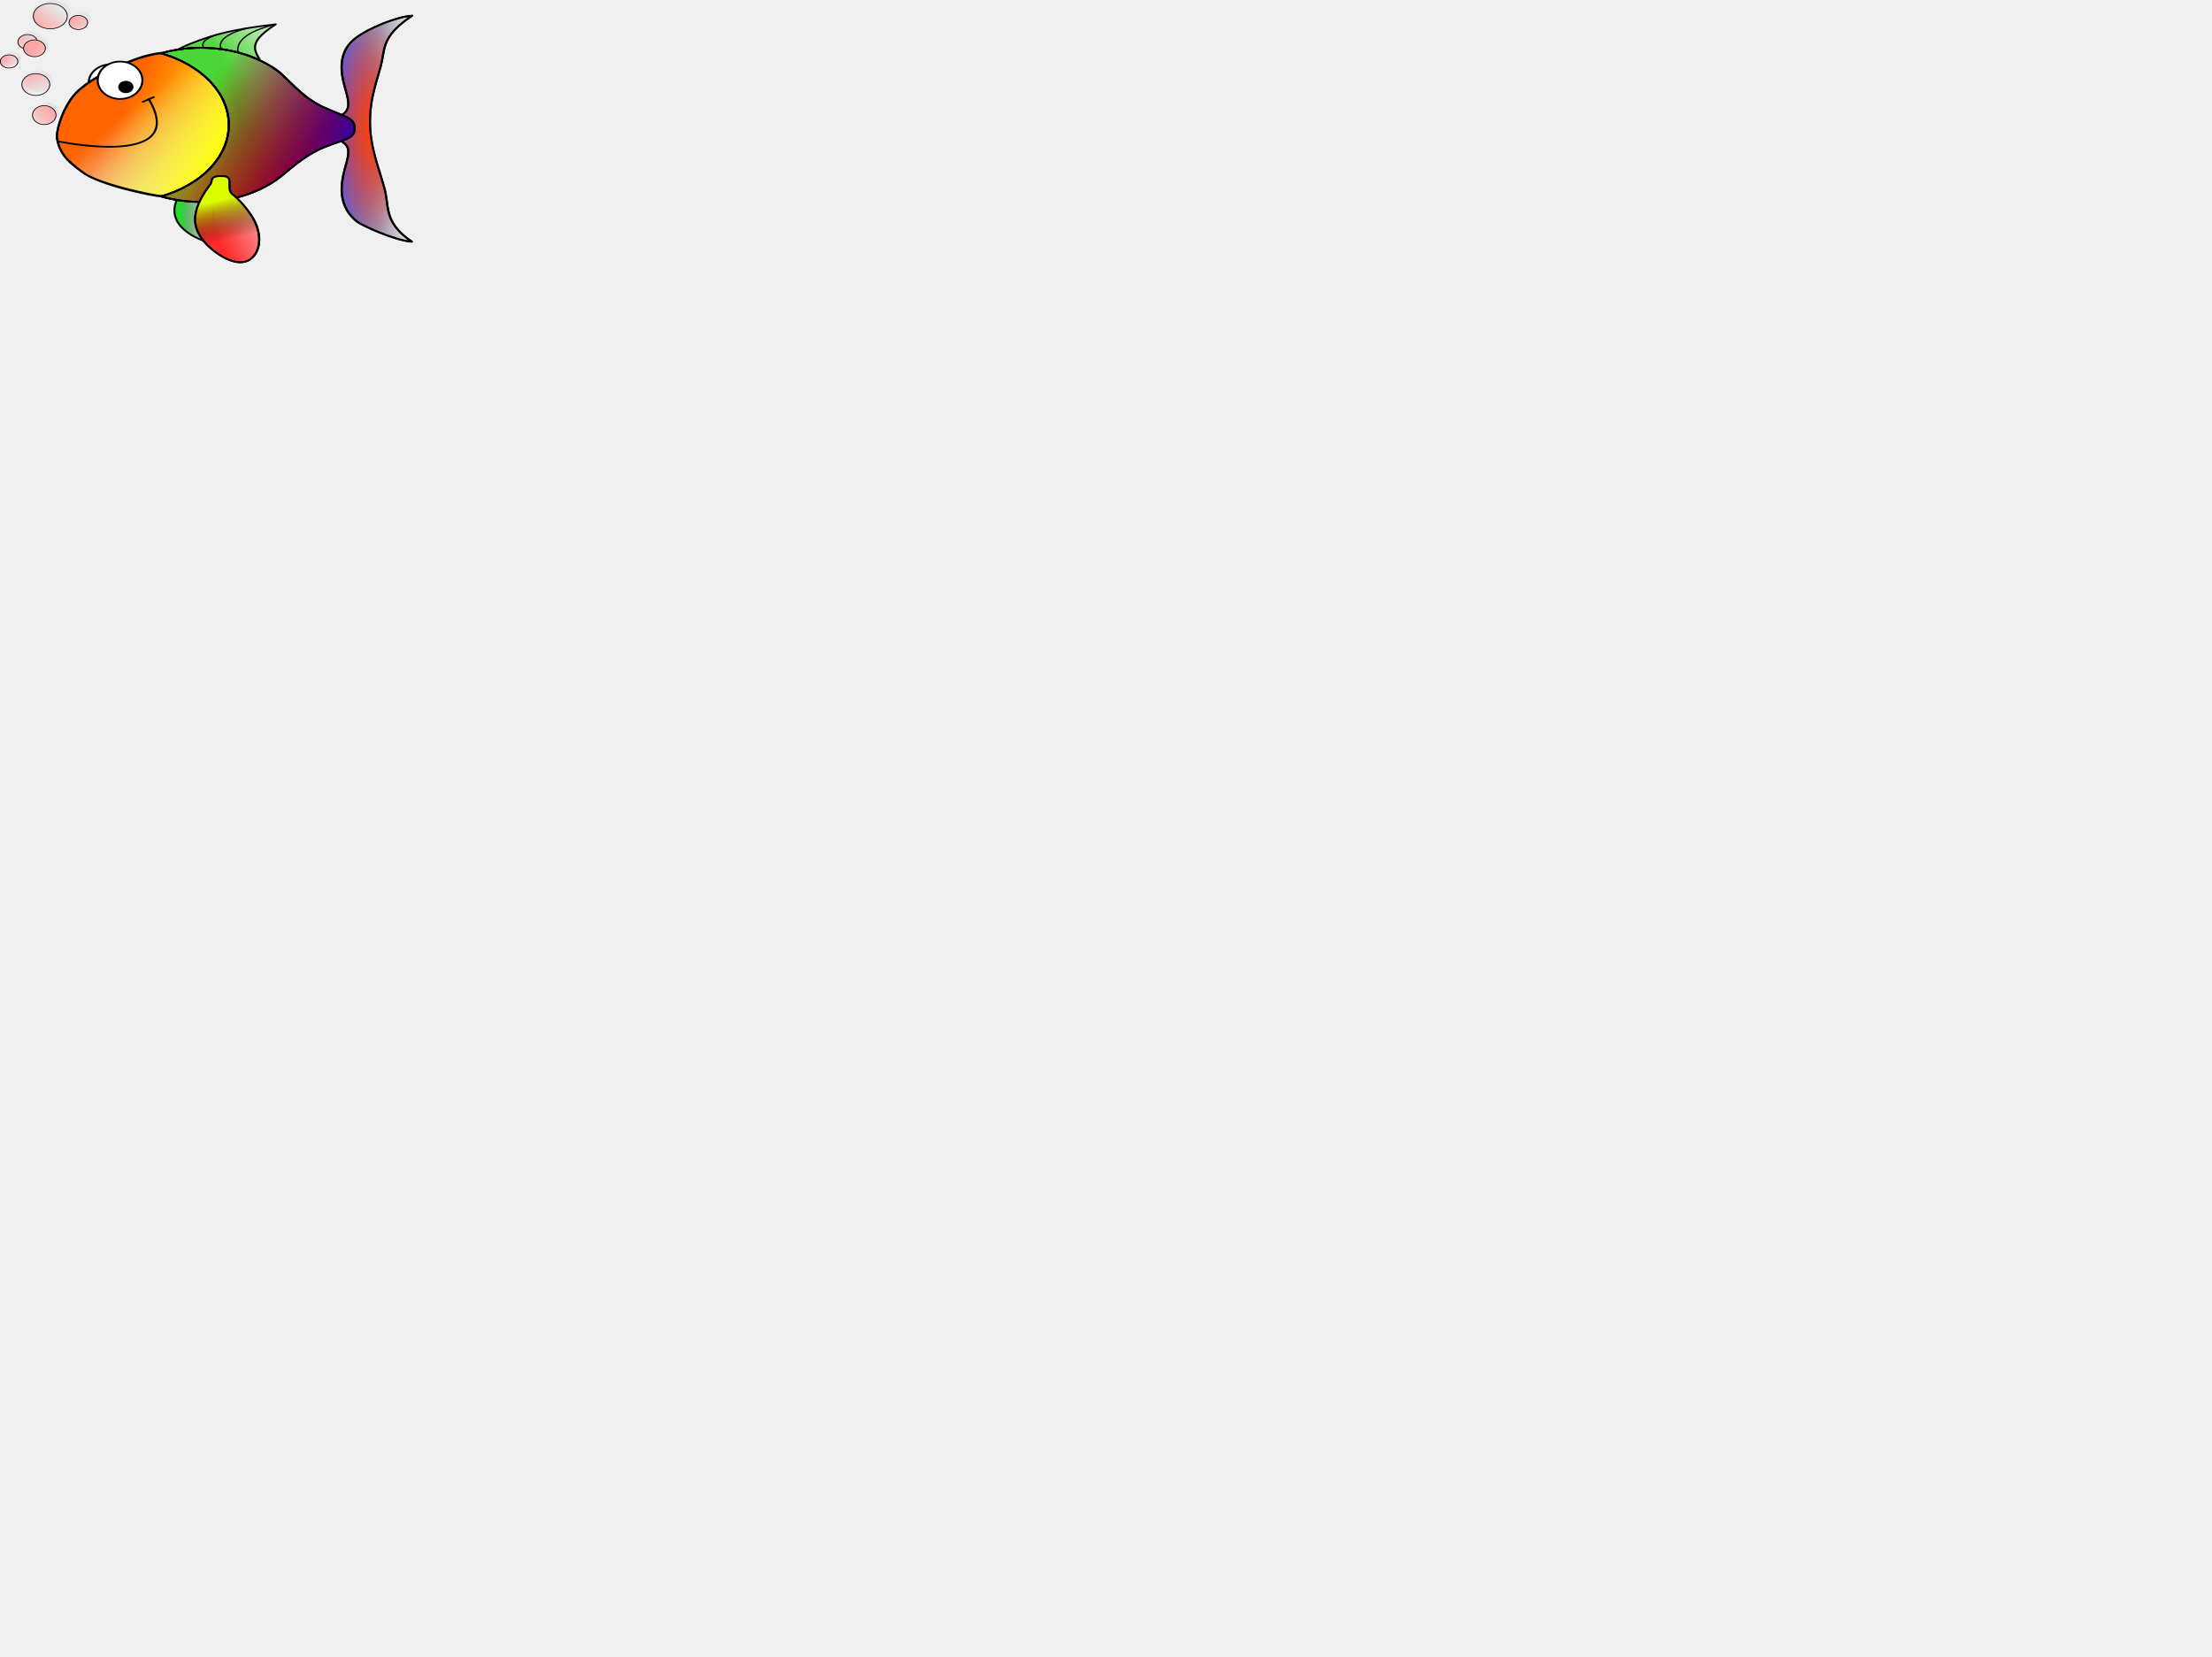
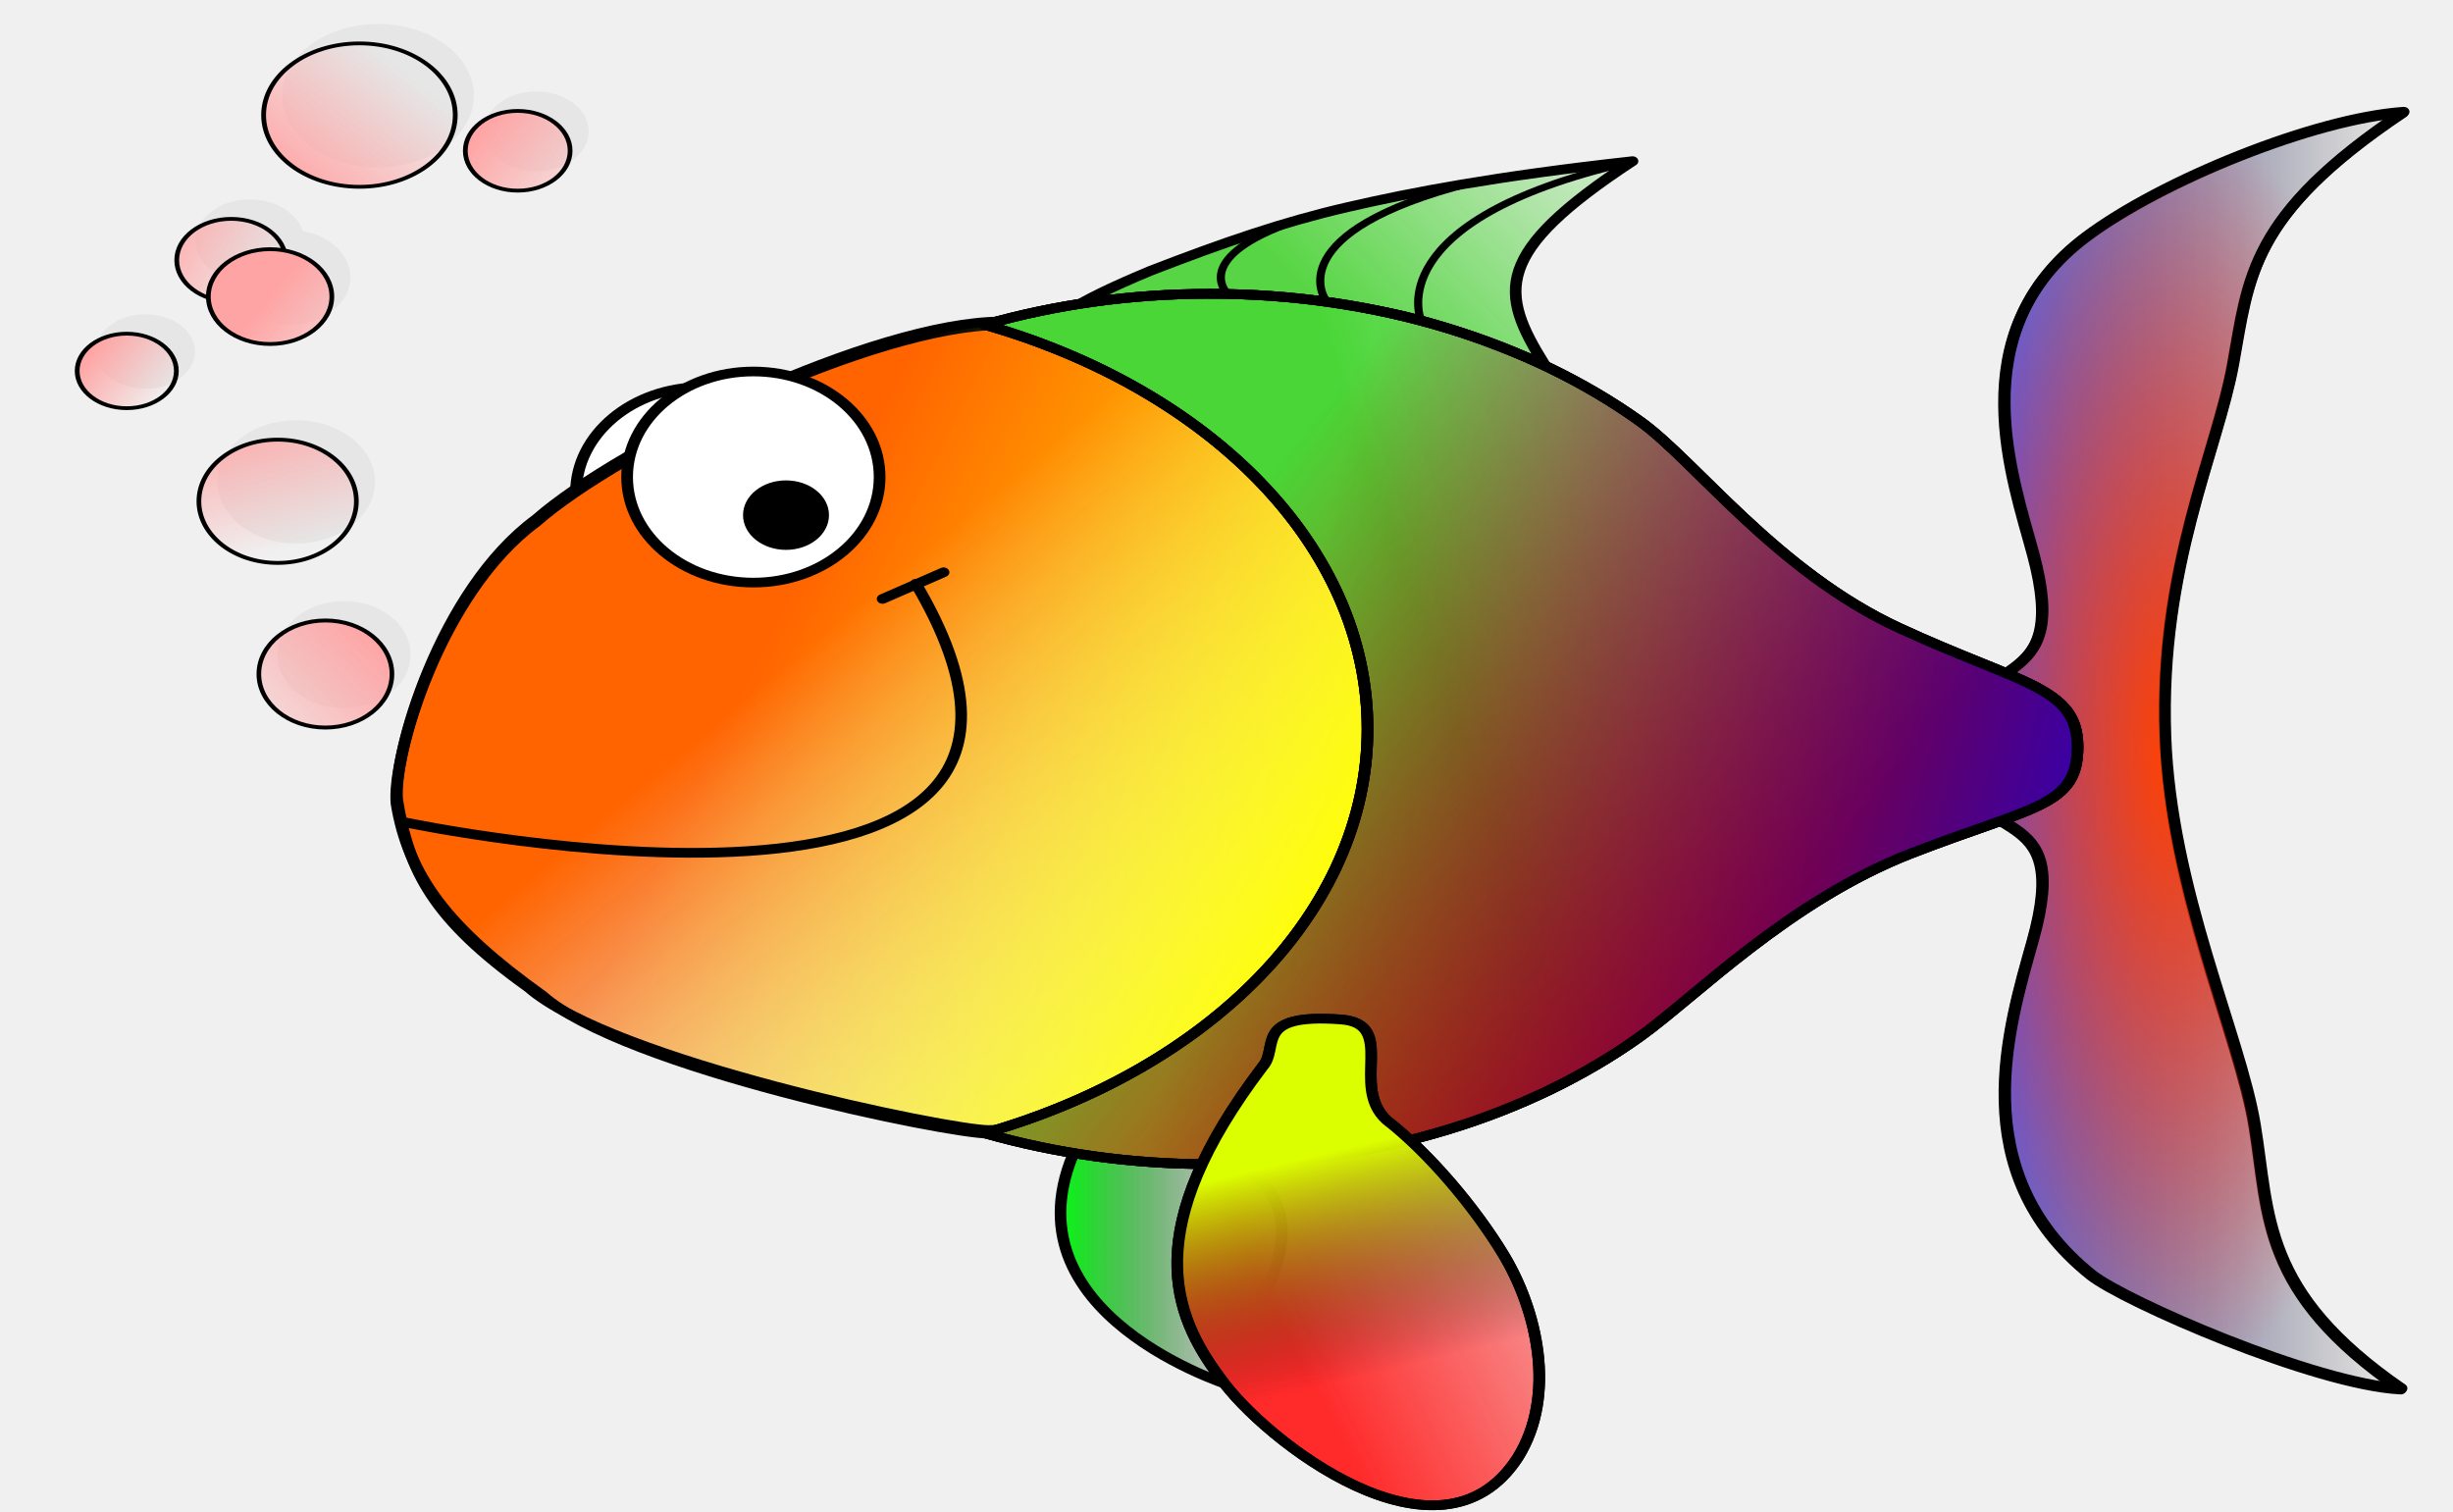
- <svg xmlns="http://www.w3.org/2000/svg" xmlns:xlink="http://www.w3.org/1999/xlink" id="svg2" viewBox="0 0 875.89 656.15" version="1.0">
+ <svg xmlns="http://www.w3.org/2000/svg" xmlns:xlink="http://www.w3.org/1999/xlink" id="svg2" viewBox="0 0 172 106" version="1.0" width="172" height="106">
  <defs id="defs3">
    <linearGradient id="linearGradient19926">
      <stop id="stop19928" style="stop-color:#ffa4a4" offset="0" />
      <stop id="stop19930" style="stop-color:#ffa4a4;stop-opacity:0" offset="1" />
    </linearGradient>
    <linearGradient id="linearGradient29067" y2="508.08" xlink:href="#linearGradient19926" gradientUnits="userSpaceOnUse" x2="-423.31" y1="566.5" x1="-483.07" />
    <linearGradient id="linearGradient29069" y2="508.08" xlink:href="#linearGradient19926" gradientUnits="userSpaceOnUse" x2="-422.5" y1="465.01" x1="-527.03" />
    <linearGradient id="linearGradient29071" y2="550.71" xlink:href="#linearGradient19926" gradientUnits="userSpaceOnUse" x2="-551.53" y1="465.45" x1="-445.56" />
    <linearGradient id="linearGradient29073" y2="539.84" xlink:href="#linearGradient19926" gradientUnits="userSpaceOnUse" x2="-462.02" y1="447.23" x1="-493.24" />
    <linearGradient id="linearGradient29075" y2="551.37" xlink:href="#linearGradient19926" gradientUnits="userSpaceOnUse" x2="-444.04" y1="508.08" x1="-513.08" />
    <linearGradient id="linearGradient29077" y2="592.59" xlink:href="#linearGradient19926" gradientUnits="userSpaceOnUse" x2="-398.95" y1="534.66" x1="-485.1" />
    <linearGradient id="linearGradient29079" y2="576.32" xlink:href="#linearGradient19926" gradientUnits="userSpaceOnUse" x2="-401.86" y1="508.08" x1="-512.96" />
    <linearGradient id="linearGradient1968" y2="249.24" gradientUnits="userSpaceOnUse" x2="589.8" gradientTransform="translate(-36.161,-19.255)" y1="419.19" x1="848.66">
      <stop id="stop18126" style="stop-color:red" offset="0" />
      <stop id="stop18128" style="stop-color:red;stop-opacity:0" offset="1" />
    </linearGradient>
    <linearGradient id="linearGradient1978" y2="368.66" gradientUnits="userSpaceOnUse" x2="885.3" gradientTransform="translate(-36.161,-19.255)" y1="437.56" x1="651.69">
      <stop id="stop17229" style="stop-color:#49d636" offset="0" />
      <stop id="stop17231" style="stop-color:#49d636;stop-opacity:0" offset="1" />
    </linearGradient>
    <linearGradient id="linearGradient1981" y2="456.35" gradientUnits="userSpaceOnUse" x2="174.52" gradientTransform="translate(87.257,19.885)" y1="564.61" x1="437.02">
      <stop id="stop14546" style="stop-color:yellow" offset="0" />
      <stop id="stop14548" style="stop-color:yellow;stop-opacity:0" offset="1" />
    </linearGradient>
    <linearGradient id="linearGradient1984" y2="520.48" gradientUnits="userSpaceOnUse" x2="243.75" gradientTransform="matrix(1.6492,0,0,1.6,153.77,-236.74)" y1="378.86" x1="98.927">
      <stop id="stop3666" style="stop-color:#ff6400" offset="0" />
      <stop id="stop3668" style="stop-color:#e5d7ce;stop-opacity:0" offset="1" />
    </linearGradient>
    <linearGradient id="linearGradient1988" y2="230.8" gradientUnits="userSpaceOnUse" x2="747.27" gradientTransform="translate(-60.658,-167.77)" y1="345.75" x1="606.97">
      <stop id="stop27144" style="stop-color:#57d544" offset="0" />
      <stop id="stop27146" style="stop-color:#57d544;stop-opacity:0" offset="1" />
    </linearGradient>
    <linearGradient id="linearGradient7367" y2="288.31" gradientUnits="userSpaceOnUse" x2="551.69" y1="388.27" x1="969.15">
      <stop id="stop7363" style="stop-color:#0d00ff" offset="0" />
      <stop id="stop7365" style="stop-color:black;stop-opacity:0" offset="1" />
    </linearGradient>
    <radialGradient id="radialGradient8260" gradientUnits="userSpaceOnUse" cy="411.42" cx="916.48" gradientTransform="matrix(1,0,0,3.2543,0.33402,-928.14)" r="101.76">
      <stop id="stop4690" style="stop-color:#ff4100" offset="0" />
      <stop id="stop4692" style="stop-color:red;stop-opacity:0" offset="1" />
    </radialGradient>
    <linearGradient id="linearGradient9153" y2="411.42" gradientUnits="userSpaceOnUse" x2="1018.2" y1="411.42" x1="814.72">
      <stop id="stop9149" style="stop-color:#5354ff" offset="0" />
      <stop id="stop9151" style="stop-color:black;stop-opacity:0" offset="1" />
    </linearGradient>
    <linearGradient id="linearGradient10079" y2="630.3" gradientUnits="userSpaceOnUse" x2="734.65" y1="712.17" x1="535.99">
      <stop id="stop10075" style="stop-color:#ff2a2a" offset="0" />
      <stop id="stop10077" style="stop-color:#ff2a2a;stop-opacity:0" offset="1" />
    </linearGradient>
    <linearGradient id="linearGradient10974" y2="724.77" gradientUnits="userSpaceOnUse" x2="597.66" y1="614.3" x1="566.04">
      <stop id="stop10970" style="stop-color:#dcff00" offset="0" />
      <stop id="stop10972" style="stop-color:black;stop-opacity:0" offset="1" />
    </linearGradient>
    <linearGradient id="linearGradient13681" y2="695.41" gradientUnits="userSpaceOnUse" x2="460" gradientTransform="translate(65.453,-22.704)" y1="695.41" x1="369.9">
      <stop id="stop13674" style="stop-color:#00ff0e" offset="0" />
      <stop id="stop13676" style="stop-color:black;stop-opacity:0" offset="1" />
    </linearGradient>
  </defs>
-   <g id="layer1" transform="translate(-66.961 -25.788)">
-     <g id="g13699" transform="matrix(0.1628714,0,0,0.1361772,64.71963,20.77174)">
+   <g id="layer1" transform="translate(-66.961,-25.788)">
+     <g id="g13699" transform="matrix(0.1628714,0,0,0.1361772,70.00829,22.44185)">
      <path id="path10998" style="fill:url(#linearGradient13681);fill-rule:evenodd;stroke:#000000;stroke-width:5;stroke-linecap:round;stroke-linejoin:round" d="m 447.86,606.58 0.28,0.56 c -41.92,89.38 57.4,128.87 64.16,131.44 l 0.12,0.25 c 0.03,-0.07 0.07,-0.13 0.1,-0.19 0.11,0.04 0.43,0.19 0.43,0.19 l 10.74,-43.87 c 41.92,-89.38 -68.42,-85.57 -75.17,-88.13 l -0.13,-0.25 -0.09,0.18 c -0.11,-0.04 -0.44,-0.18 -0.44,-0.18 z" />
      <path id="rect2007" style="fill:url(#linearGradient9153);stroke:#000000;stroke-width:5;stroke-linecap:round;stroke-linejoin:round" d="m 879.09,147.02 c 32.52,-29.2 98.49,-61.132 136.61,-64.252 -66.26,53.082 -66.44,85.222 -73.27,129.95 -6.82,44.72 -31.78,104.41 -29.22,191.34 2.33,79.36 32.14,153.88 38.55,200.35 6.41,46.47 2.58,85.82 63.04,135.67 -37.21,-2.31 -119.34,-45.23 -133.47,-58.8 -55.17,-52.97 -35.34,-128.24 -25.11,-171.91 17.71,-75.48 -25.09,-44.89 -39,-98.25 13.91,-53.35 55.87,-26.25 39.29,-100.52 -8.57,-38.38 -32.24,-114.38 22.58,-163.58 z" />
      <path id="path7373" style="fill:url(#radialGradient8260);stroke:#000000;stroke-width:5;stroke-linecap:round;stroke-linejoin:round" d="m 879.42,146.35 c 32.53,-29.2 98.49,-61.126 136.68,-64.246 -66.33,53.076 -66.51,85.226 -73.33,129.95 -6.83,44.72 -31.79,104.42 -29.23,191.34 2.33,79.37 32.14,153.89 38.55,200.36 6.41,46.47 2.59,85.82 63.11,135.66 -37.28,-2.3 -119.41,-45.23 -133.54,-58.79 -55.16,-52.97 -35.34,-128.25 -25.1,-171.91 17.7,-75.49 -25.09,-44.89 -39,-98.25 13.91,-53.36 55.87,-26.25 39.28,-100.53 -8.57,-38.37 -32.23,-114.37 22.58,-163.58 z" />
      <path id="path23581" style="fill:url(#linearGradient1988);stroke:#000000;stroke-width:5;stroke-linecap:round;stroke-linejoin:round" d="m 476.54,164.03 c 31.92,-14.78 57.41,-25.23 84.89,-32.8 27.47,-7.58 63.49,-15.88 122.68,-23.67 -60.12,47.2 -57.4,67.51 -37.79,104.92 -11.01,-5.4 -38.83,-20.01 -67.31,-26.9 -34.76,-8.4 -51.82,-7.26 -79.35,-7.46 -27.52,-0.19 -46.72,5.31 -55.44,8.17 -8.02,2.63 -3.92,-4.21 32.32,-22.26 z" />
      <ellipse id="path2777" style="fill:#ffffff;stroke:#000000;stroke-width:5.669;stroke-linecap:round;stroke-linejoin:round" transform="matrix(0.8875,0,0,0.87654,298.57,-37.837)" cx="-16.842" cy="360.564" rx="61.242" ry="62.008" />
      <path id="path1883" style="fill:url(#linearGradient1984);stroke:#000000;stroke-width:5;stroke-linecap:round;stroke-linejoin:round" d="m 588.07,400.18 c 0,57.47 -22.2,109.53 -58.08,147.22 -35.88,37.68 -97.63,60.56 -123.29,60.88 -16.34,0.2 -156.2,-33.57 -192.07,-71.26 -41.13,-35.16 -57.61,-61.81 -62.64,-98.6 -1.97,-23.01 18.24,-108.21 60.05,-144.93 35.87,-37.69 145.48,-101.53 200.19,-101.53 54.7,0 81.88,23.32 117.76,61.01 35.88,37.68 58.08,89.74 58.08,147.21 z" />
      <path id="path10986" style="fill:url(#linearGradient1981);stroke:#000000;stroke-width:5;stroke-linecap:round;stroke-linejoin:round" d="m 588.4,398.35 c 0,57.47 -22.2,109.52 -58.08,147.21 -35.88,37.69 -97.63,60.57 -123.29,60.89 -16.34,0.2 -162.19,-35.57 -198.07,-73.26 -41.13,-35.17 -51.61,-59.82 -56.64,-96.6 -1.97,-23.01 18.25,-108.21 60.05,-144.93 35.87,-37.69 145.48,-101.54 200.19,-101.54 54.7,0 81.88,23.32 117.76,61.01 35.88,37.69 58.08,89.75 58.08,147.22 z" />
      <path id="path1874" style="fill:url(#linearGradient1978);stroke:#000000;stroke-width:5.006;stroke-linecap:round;stroke-linejoin:round" d="m 502.22,175.85 c -34.27,0 -67,5.68 -97,15.94 96.54,33.01 164.81,113.77 164.81,208.13 0,94.36 -68.27,175.14 -164.81,208.15 30,10.26 62.73,15.95 97,15.95 72.26,0 137.71,-25.11 185.1,-65.67 23.69,-20.28 63.92,-69.75 116.6,-94.26 52.68,-24.5 71.8,-24.04 71.8,-54.96 0,-30.93 -24.19,-32.12 -76.86,-61.23 C 746.18,318.79 711.01,261.78 687.32,241.5 639.93,200.94 574.48,175.85 502.22,175.85 Z" />
      <g id="g9179">
        <ellipse id="path1886" style="fill:#ffffff;stroke:#000000;stroke-width:5.669;stroke-linecap:round;stroke-linejoin:round" transform="matrix(0.8875,0,0,0.87654,320.57,-45.837)" cx="-16.842" cy="360.564" rx="61.242" ry="62.008" />
        <ellipse id="path2775" style="fill:#000000;stroke:#000000;stroke-width:5;stroke-linecap:round;stroke-linejoin:round" transform="matrix(0.79867,0,0,0.85684,394.88,72.049)" cx="-94.16" cy="254.156" rx="20.669" ry="18.373" />
        <path id="path6337" style="fill:none;stroke:#000000;stroke-width:5;stroke-linecap:round;stroke-linejoin:round" d="M 375.59,325.14 C 476.04,528.38 155.84,448.04 155.84,448.04" />
        <path id="path9184" style="fill:none;stroke:#000000;stroke-width:5;stroke-linecap:round;stroke-linejoin:round" d="m 361.25,332.95 26.26,-13.7" />
      </g>
      <path id="path17237" style="fill:url(#linearGradient1968);stroke:#000000;stroke-width:5.006;stroke-linecap:round;stroke-linejoin:round" d="m 502.22,175.85 c -34.27,0 -67,5.68 -97,15.94 96.54,33.01 164.81,113.77 164.81,208.13 0,94.36 -68.27,175.14 -164.81,208.15 30,10.26 62.73,15.95 97,15.95 72.26,0 137.71,-25.11 185.1,-65.67 23.69,-20.28 63.92,-69.75 116.6,-94.26 52.68,-24.5 71.8,-24.04 71.8,-54.96 0,-30.93 -24.19,-32.12 -76.86,-61.23 C 746.18,318.79 711.01,261.78 687.32,241.5 639.93,200.94 574.48,175.85 502.22,175.85 Z" />
      <g id="g22661" transform="translate(-36.161,-19.255)">
        <ellipse id="path19957" style="fill:#e6e6e6;stroke-width:0" transform="matrix(0.95261,0,0,0.89748,625.72,-362.9)" cx="-467.693" cy="508.083" rx="43.305" ry="41.14" />
        <ellipse id="path19959" style="fill:#e6e6e6;stroke-width:0" transform="matrix(0.54131,0,0,0.51717,378.15,-94.965)" cx="-467.693" cy="508.083" rx="43.305" ry="41.14" />
        <ellipse id="path19961" style="fill:#e6e6e6;stroke-width:0" transform="matrix(0.66158,0,0,0.67008,474.96,40.43)" cx="-467.693" cy="508.083" rx="43.305" ry="41.14" />
        <ellipse id="path19963" style="fill:#e6e6e6;stroke-width:0" transform="matrix(0.78272,0,0,0.77129,511.05,-99.933)" cx="-467.693" cy="508.083" rx="43.305" ry="41.14" />
        <ellipse id="path19965" style="fill:#e6e6e6;stroke-width:0" transform="matrix(0.49303,0,0,0.46635,310.61,-12.119)" cx="-467.693" cy="508.083" rx="43.305" ry="41.14" />
        <ellipse id="path19967" style="fill:#e6e6e6;stroke-width:0" transform="matrix(0.61373,0,0,0.5934,428.77,-114.95)" cx="-467.693" cy="508.083" rx="43.305" ry="41.14" />
        <ellipse id="path19969" style="fill:#e6e6e6;stroke-width:0" transform="matrix(0.52102,0,0,0.49901,492.01,-142.07)" cx="-467.693" cy="508.083" rx="43.305" ry="41.14" />
        <g id="g19946" transform="translate(2,-2)">
          <ellipse id="path15447" style="fill:url(#linearGradient29067);stroke:#000000;stroke-width:2.163;stroke-linecap:round;stroke-linejoin:round" transform="matrix(0.95261,0,0,0.89748,615.72,-350.9)" cx="-467.693" cy="508.083" rx="43.305" ry="41.14" />
          <ellipse id="path15445" style="fill:url(#linearGradient29069);stroke:#000000;stroke-width:3.78;stroke-linecap:round;stroke-linejoin:round" transform="matrix(0.54131,0,0,0.51717,368.15,-82.965)" cx="-467.693" cy="508.083" rx="43.305" ry="41.14" />
          <ellipse id="path14552" style="fill:url(#linearGradient29071);stroke:#000000;stroke-width:3.004;stroke-linecap:round;stroke-linejoin:round" transform="matrix(0.66158,0,0,0.67008,464.96,52.43)" cx="-467.693" cy="508.083" rx="43.305" ry="41.14" />
          <ellipse id="path15439" style="fill:url(#linearGradient29073);stroke:#000000;stroke-width:2.574;stroke-linecap:round;stroke-linejoin:round" transform="matrix(0.78272,0,0,0.77129,501.05,-87.933)" cx="-467.693" cy="508.083" rx="43.305" ry="41.14" />
          <ellipse id="path15441" style="fill:url(#linearGradient29075);stroke:#000000;stroke-width:4.171;stroke-linecap:round;stroke-linejoin:round" transform="matrix(0.49303,0,0,0.46635,300.61,-0.11918)" cx="-467.693" cy="508.083" rx="43.305" ry="41.14" />
          <ellipse id="path15443" style="fill:url(#linearGradient29077);stroke:#000000;stroke-width:3.314;stroke-linecap:round;stroke-linejoin:round" transform="matrix(0.61373,0,0,0.5934,418.77,-102.95)" cx="-467.693" cy="508.083" rx="43.305" ry="41.14" />
          <ellipse id="path18138" style="fill:url(#linearGradient29079);stroke:#000000;stroke-width:3.922;stroke-linecap:round;stroke-linejoin:round" transform="matrix(0.52102,0,0,0.49901,482.01,-130.07)" cx="-467.693" cy="508.083" rx="43.305" ry="41.14" />
        </g>
      </g>
      <path id="path27156" style="fill:none;stroke:#000000;stroke-width:3.5;stroke-linecap:round;stroke-linejoin:round" d="m 538.94,138.45 c -44.77,18.43 -29.58,36.78 -29.58,36.78" />
      <path id="path28946" style="fill:none;stroke:#000000;stroke-width:3.5;stroke-linecap:round;stroke-linejoin:round" d="m 614.43,118.87 c -82.28,25.17 -62.73,59.49 -62.73,59.49" />
      <path id="path28948" style="fill:none;stroke:#000000;stroke-width:3.5;stroke-linecap:round;stroke-linejoin:round" d="m 681.43,108.54 c -106.29,29.75 -88.48,80.43 -88.48,80.43" />
      <path id="path5587" style="fill:url(#linearGradient7367);stroke:#000000;stroke-width:5.006;stroke-linecap:round;stroke-linejoin:round" d="m 502.22,175.85 c -34.27,0 -67,5.68 -97,15.94 96.54,33.01 164.81,113.77 164.81,208.13 0,94.36 -68.27,175.14 -164.81,208.15 30,10.26 62.73,15.95 97,15.95 72.26,0 137.71,-25.11 185.1,-65.67 23.69,-20.28 63.92,-69.75 116.6,-94.26 52.68,-24.5 71.8,-24.04 71.8,-54.96 0,-30.93 -24.19,-32.12 -76.86,-61.23 C 746.18,318.79 711.01,261.78 687.32,241.5 639.93,200.94 574.48,175.85 502.22,175.85 Z" />
      <g id="g10976">
        <path id="path9185" style="fill:url(#linearGradient10079);stroke:#000000;stroke-width:5;stroke-linecap:round;stroke-linejoin:round" d="m 634.72,775.1 c -33.59,62.12 -109.39,-9.4 -127.88,-40.65 -21,-33.28 -34.91,-77.19 18,-160.63 7.39,-9.7 -4.55,-27.65 33.6,-24.32 24.74,2.16 3.67,34.49 19.95,51.98 18.02,16.73 37.73,44.57 50.12,69.01 14.3,28.22 23.13,72.17 6.21,104.61 z" />
        <path id="path10081" style="fill:url(#linearGradient10974);stroke:#000000;stroke-width:5;stroke-linecap:round;stroke-linejoin:round" d="m 634.72,775.1 c -33.59,62.12 -109.39,-9.4 -127.88,-40.65 -21,-33.28 -34.91,-77.19 18,-160.63 7.39,-9.7 -4.55,-27.65 33.6,-24.32 24.74,2.16 3.67,34.49 19.95,51.98 18.02,16.73 37.73,44.57 50.12,69.01 14.3,28.22 23.13,72.17 6.21,104.61 z" />
      </g>
    </g>
  </g>
</svg>
